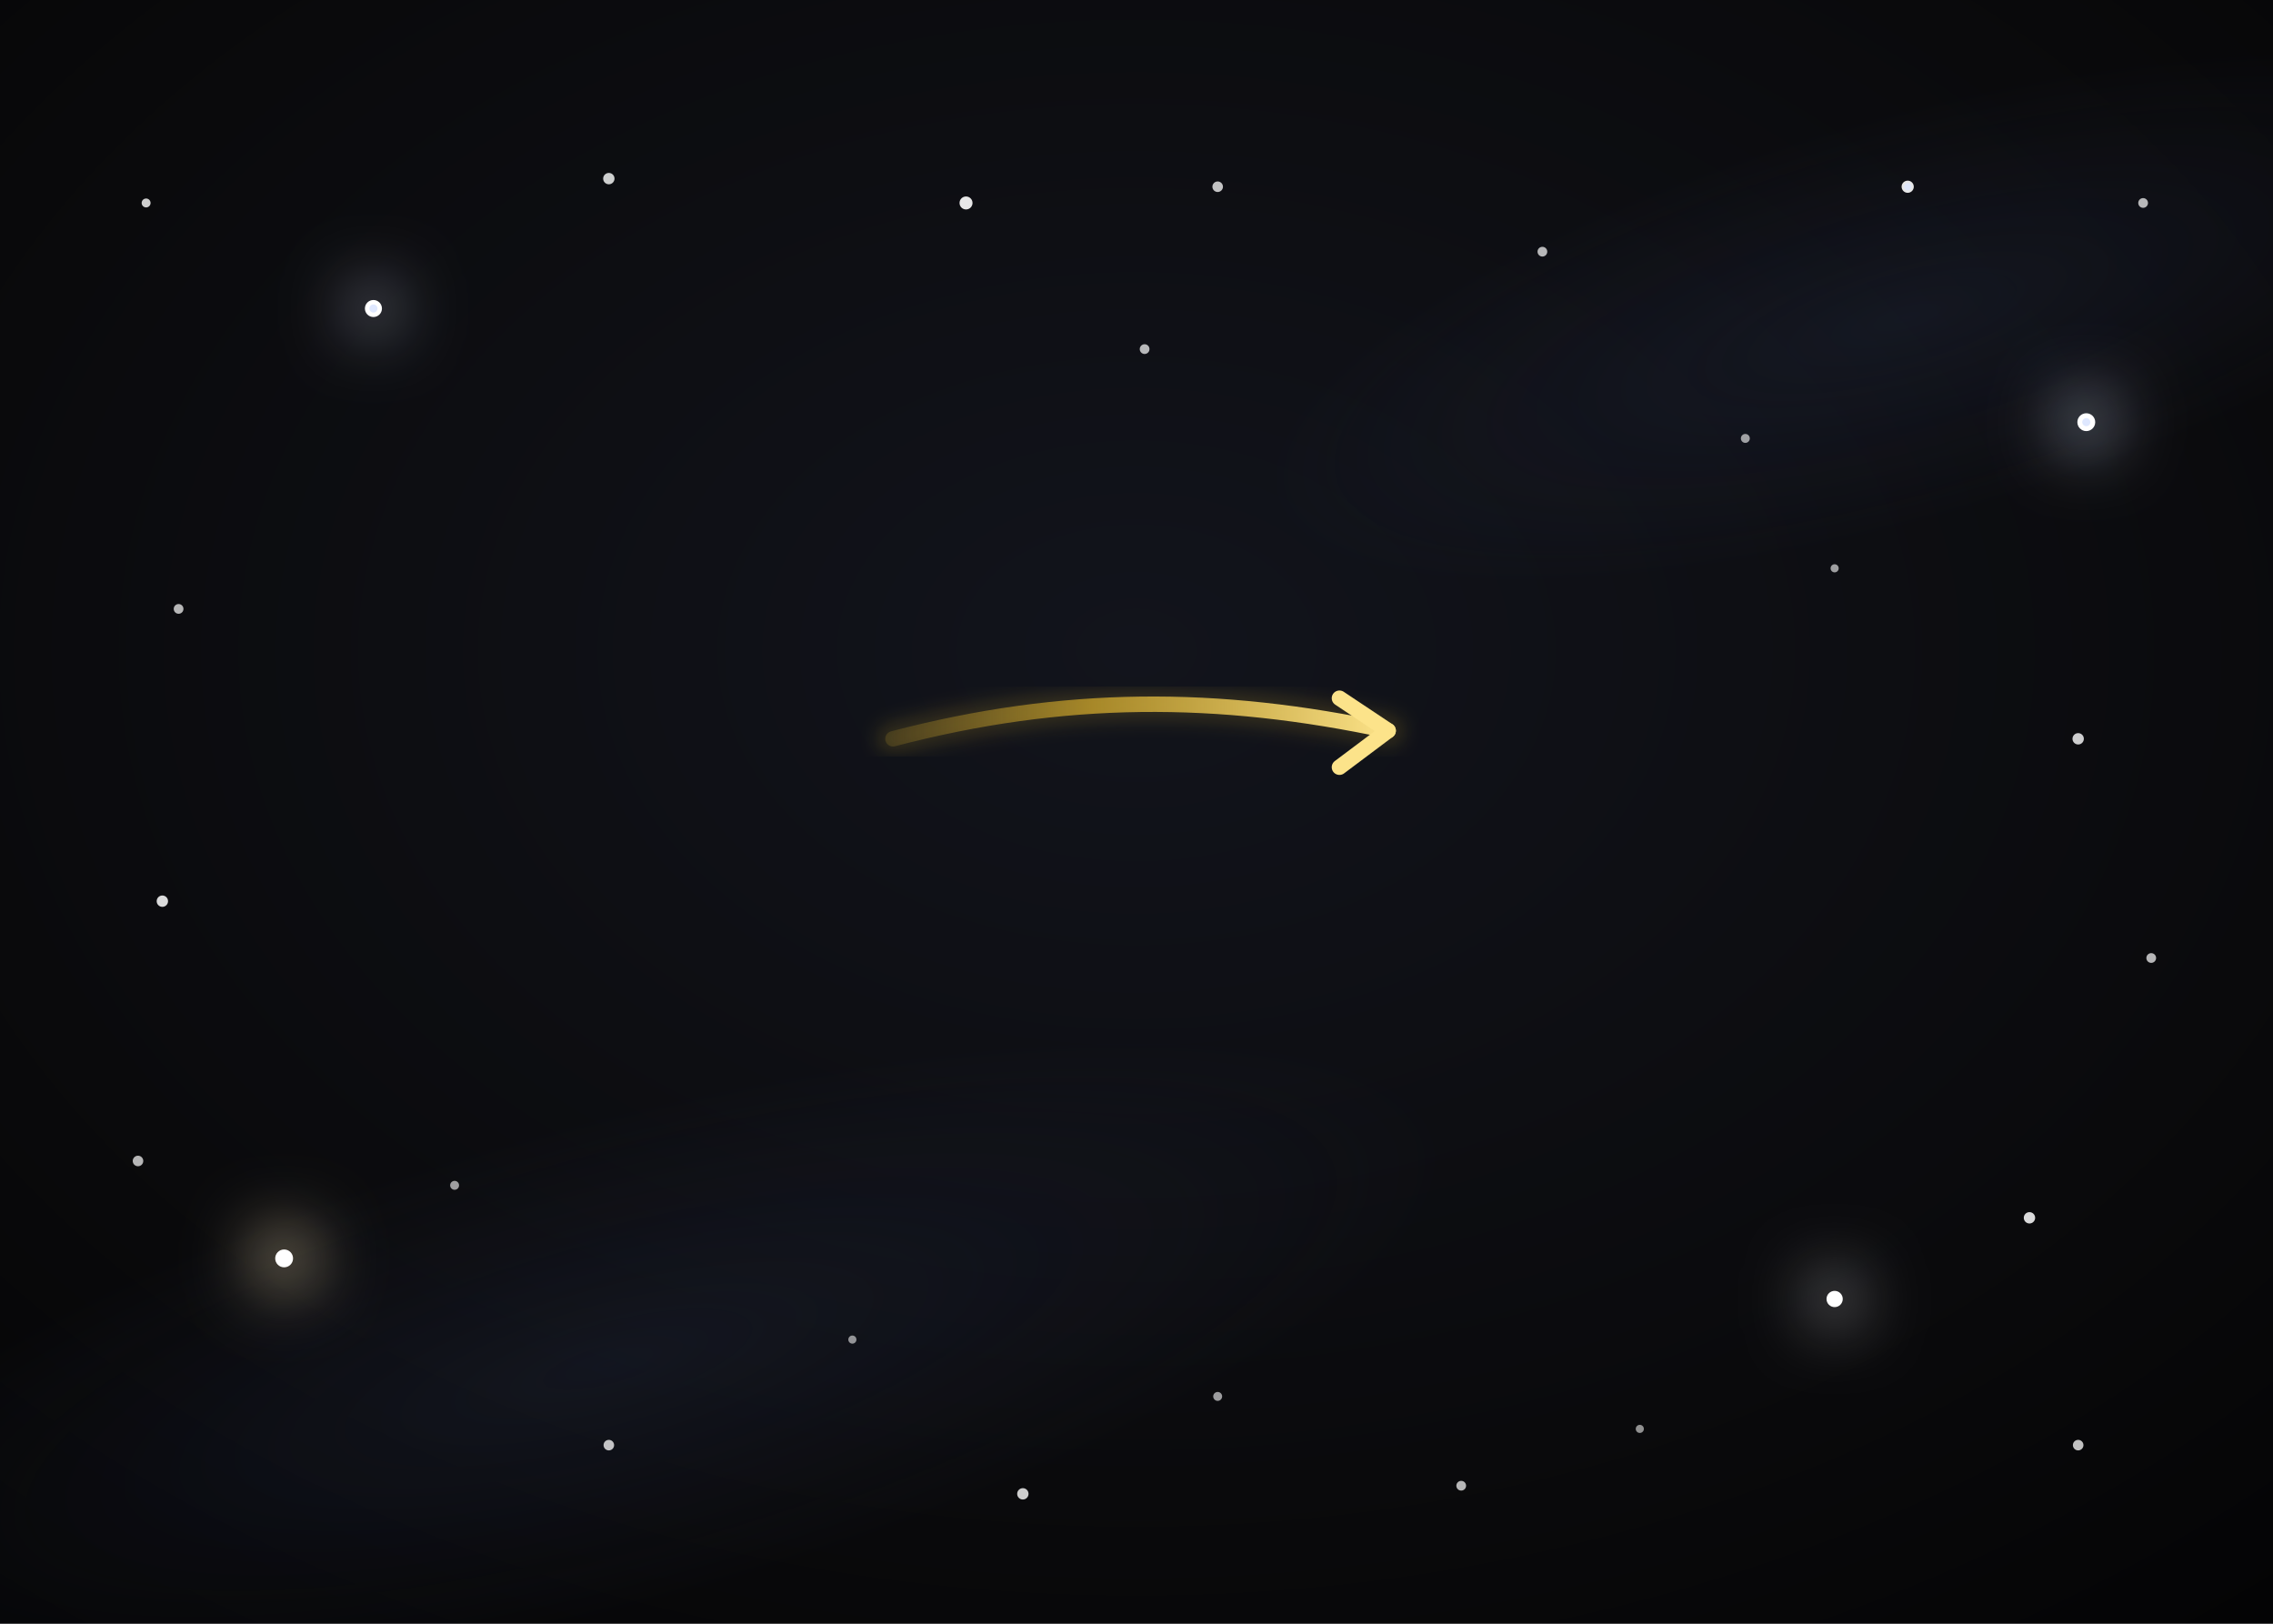
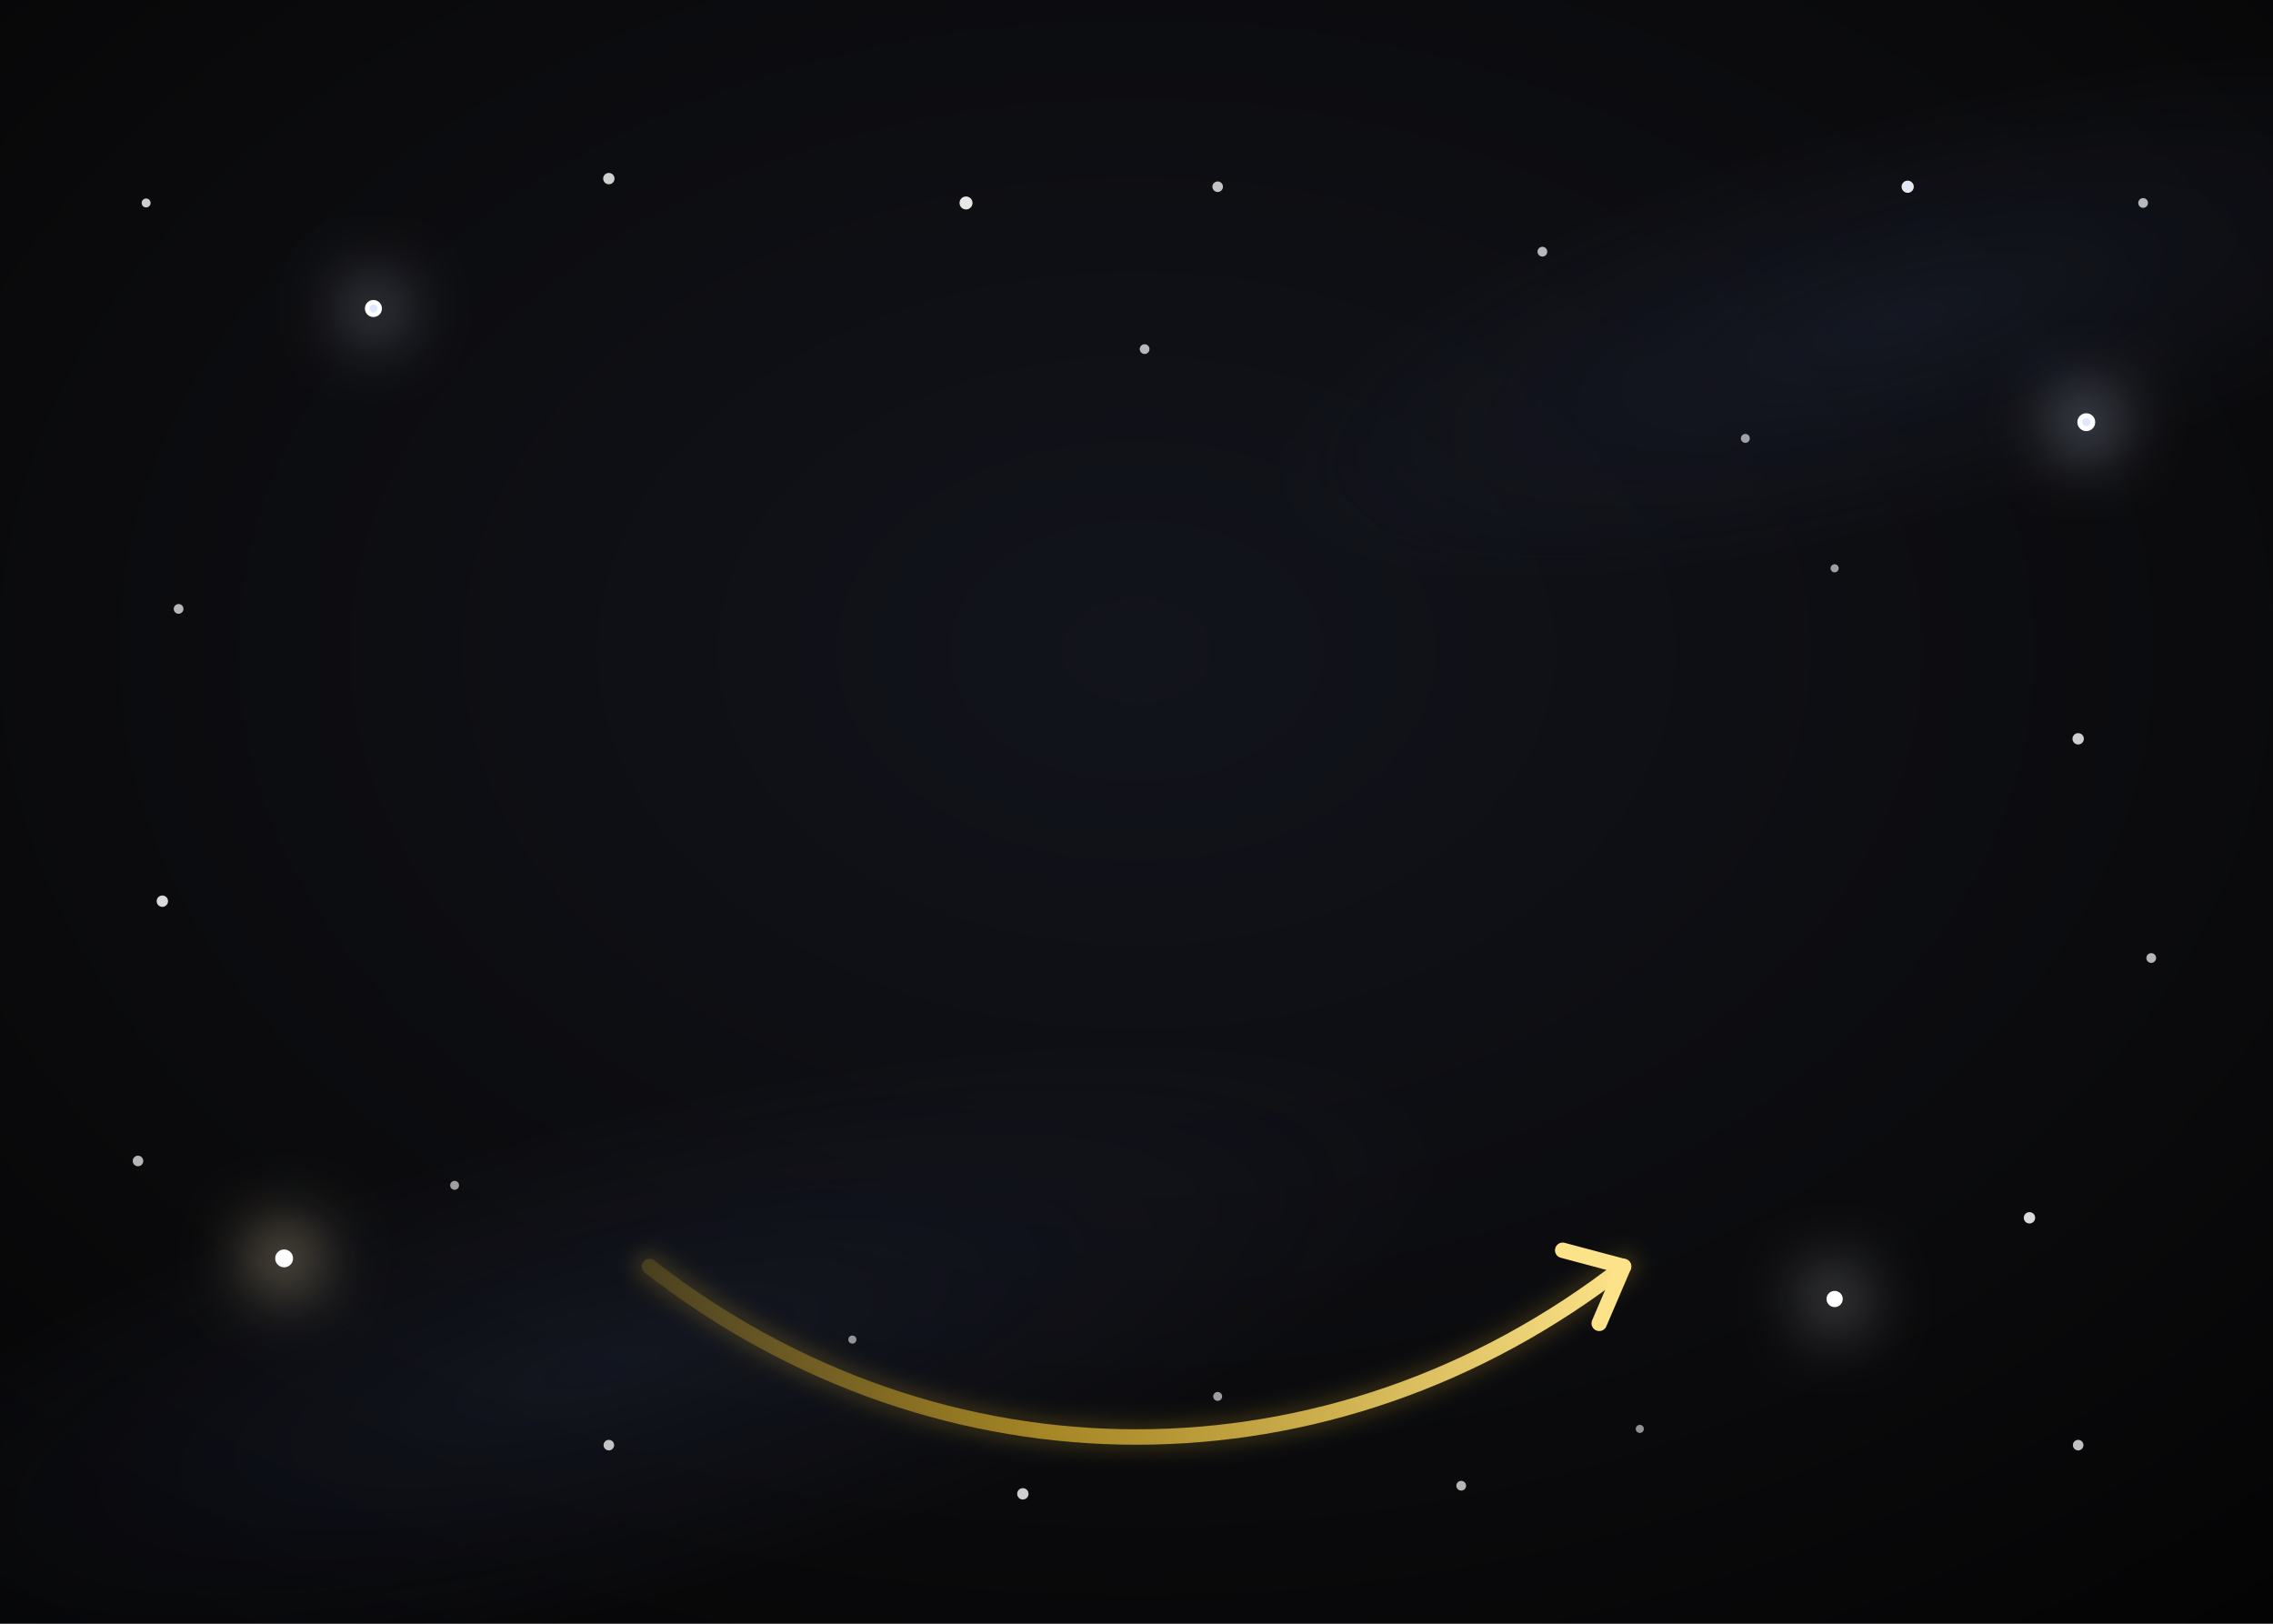
<svg xmlns="http://www.w3.org/2000/svg" viewBox="0 0 560 400" width="560" height="400">
  <defs>
    <radialGradient id="sky" cx="0.5" cy="0.40" r="0.95">
      <stop offset="0" stop-color="#12141C" />
      <stop offset="0.55" stop-color="#0A0A0C" />
      <stop offset="1" stop-color="#000000" />
    </radialGradient>
    <linearGradient id="gold" x1="0" y1="0" x2="1" y2="1">
      <stop offset="0" stop-color="#FCE38A" />
      <stop offset="0.5" stop-color="#E6B92E" />
      <stop offset="1" stop-color="#B07E1C" />
    </linearGradient>
    <linearGradient id="arrowFade" x1="0" y1="0" x2="1" y2="0">
      <stop offset="0" stop-color="#E6B92E" stop-opacity="0.15" />
      <stop offset="0.4" stop-color="#E6B92E" stop-opacity="0.65" />
      <stop offset="1" stop-color="#FCE38A" stop-opacity="1" />
    </linearGradient>
    <radialGradient id="milky" cx="0.5" cy="0.5" r="0.5">
      <stop offset="0" stop-color="#2A3350" stop-opacity="0.30" />
      <stop offset="1" stop-color="#2A3350" stop-opacity="0" />
    </radialGradient>
    <filter id="soft" x="-50%" y="-50%" width="200%" height="200%">
      <feGaussianBlur stdDeviation="2.2" />
    </filter>
    <filter id="softBig" x="-80%" y="-80%" width="260%" height="260%">
      <feGaussianBlur stdDeviation="8" />
    </filter>
  </defs>
  <rect width="560" height="400" fill="url(#sky)" />
  <g opacity="0.9">
    <ellipse cx="150" cy="336" rx="215" ry="60" fill="url(#milky)" transform="rotate(-15 150 336)" />
    <ellipse cx="470" cy="78" rx="165" ry="50" fill="url(#milky)" transform="rotate(-16 470 78)" />
  </g>
  <g filter="url(#softBig)" opacity="0.5">
    <circle cx="70" cy="310" r="8" fill="#FFE9B8" />
    <circle cx="514" cy="104" r="7" fill="#DCE6FF" />
    <circle cx="452" cy="320" r="6" fill="#FFFFFF" />
    <circle cx="92" cy="76" r="6" fill="#DCE6FF" />
  </g>
  <g fill="#FFFFFF">
    <circle cx="36" cy="50" r="1.1" opacity="0.8" />
    <circle cx="92" cy="76" r="2.1" opacity="1" />
    <circle cx="150" cy="44" r="1.4" opacity="0.8" />
    <circle cx="238" cy="50" r="1.6" opacity="0.9" />
    <circle cx="282" cy="86" r="1.2" opacity="0.7" />
    <circle cx="300" cy="46" r="1.3" opacity="0.75" />
    <circle cx="380" cy="62" r="1.2" opacity="0.7" />
    <circle cx="470" cy="46" r="1.5" opacity="0.9" />
    <circle cx="514" cy="104" r="2.2" opacity="1" />
    <circle cx="528" cy="50" r="1.2" opacity="0.7" />
    <circle cx="430" cy="108" r="1.1" opacity="0.6" />
    <circle cx="44" cy="150" r="1.2" opacity="0.7" />
    <circle cx="40" cy="222" r="1.4" opacity="0.85" />
    <circle cx="70" cy="310" r="2.2" opacity="1" />
    <circle cx="34" cy="286" r="1.3" opacity="0.7" />
    <circle cx="112" cy="292" r="1.1" opacity="0.6" />
    <circle cx="512" cy="182" r="1.4" opacity="0.8" />
    <circle cx="530" cy="236" r="1.2" opacity="0.7" />
    <circle cx="500" cy="300" r="1.4" opacity="0.85" />
    <circle cx="452" cy="140" r="1.0" opacity="0.6" />
    <circle cx="150" cy="356" r="1.3" opacity="0.75" />
    <circle cx="210" cy="330" r="1.0" opacity="0.55" />
    <circle cx="252" cy="368" r="1.4" opacity="0.8" />
    <circle cx="300" cy="344" r="1.1" opacity="0.6" />
    <circle cx="360" cy="366" r="1.2" opacity="0.7" />
    <circle cx="452" cy="320" r="2.0" opacity="1" />
    <circle cx="512" cy="356" r="1.3" opacity="0.75" />
    <circle cx="404" cy="352" r="1.0" opacity="0.55" />
  </g>
  <g fill="#DCE6FF">
    <circle cx="92" cy="76" r="1.0" opacity="0.9" />
    <circle cx="514" cy="104" r="1.0" opacity="0.9" />
    <circle cx="470" cy="46" r="0.9" opacity="0.8" />
  </g>
-   <path d="M220,182 C262,171 300,171 342,180" fill="none" stroke="#E6B92E" stroke-width="8" stroke-linecap="round" opacity="0.16" filter="url(#soft)" />
-   <path d="M220,182 C262,171 300,171 342,180" fill="none" stroke="url(#arrowFade)" stroke-width="3.8" stroke-linecap="round" />
-   <path d="M342,180 L330,172 M342,180 L330,189" fill="none" stroke="#FCE38A" stroke-width="3.8" stroke-linecap="round" stroke-linejoin="round" />
+   <path d="M160,312 C232,368 328,368 400,312" fill="none" stroke="#E6B92E" stroke-width="8" stroke-linecap="round" opacity="0.16" filter="url(#soft)" />
+   <path d="M160,312 C232,368 328,368 400,312" fill="none" stroke="url(#arrowFade)" stroke-width="3.8" stroke-linecap="round" />
+   <path d="M400,312 L385,308 M400,312 L394,326" fill="none" stroke="#FCE38A" stroke-width="3.8" stroke-linecap="round" stroke-linejoin="round" />
</svg>
